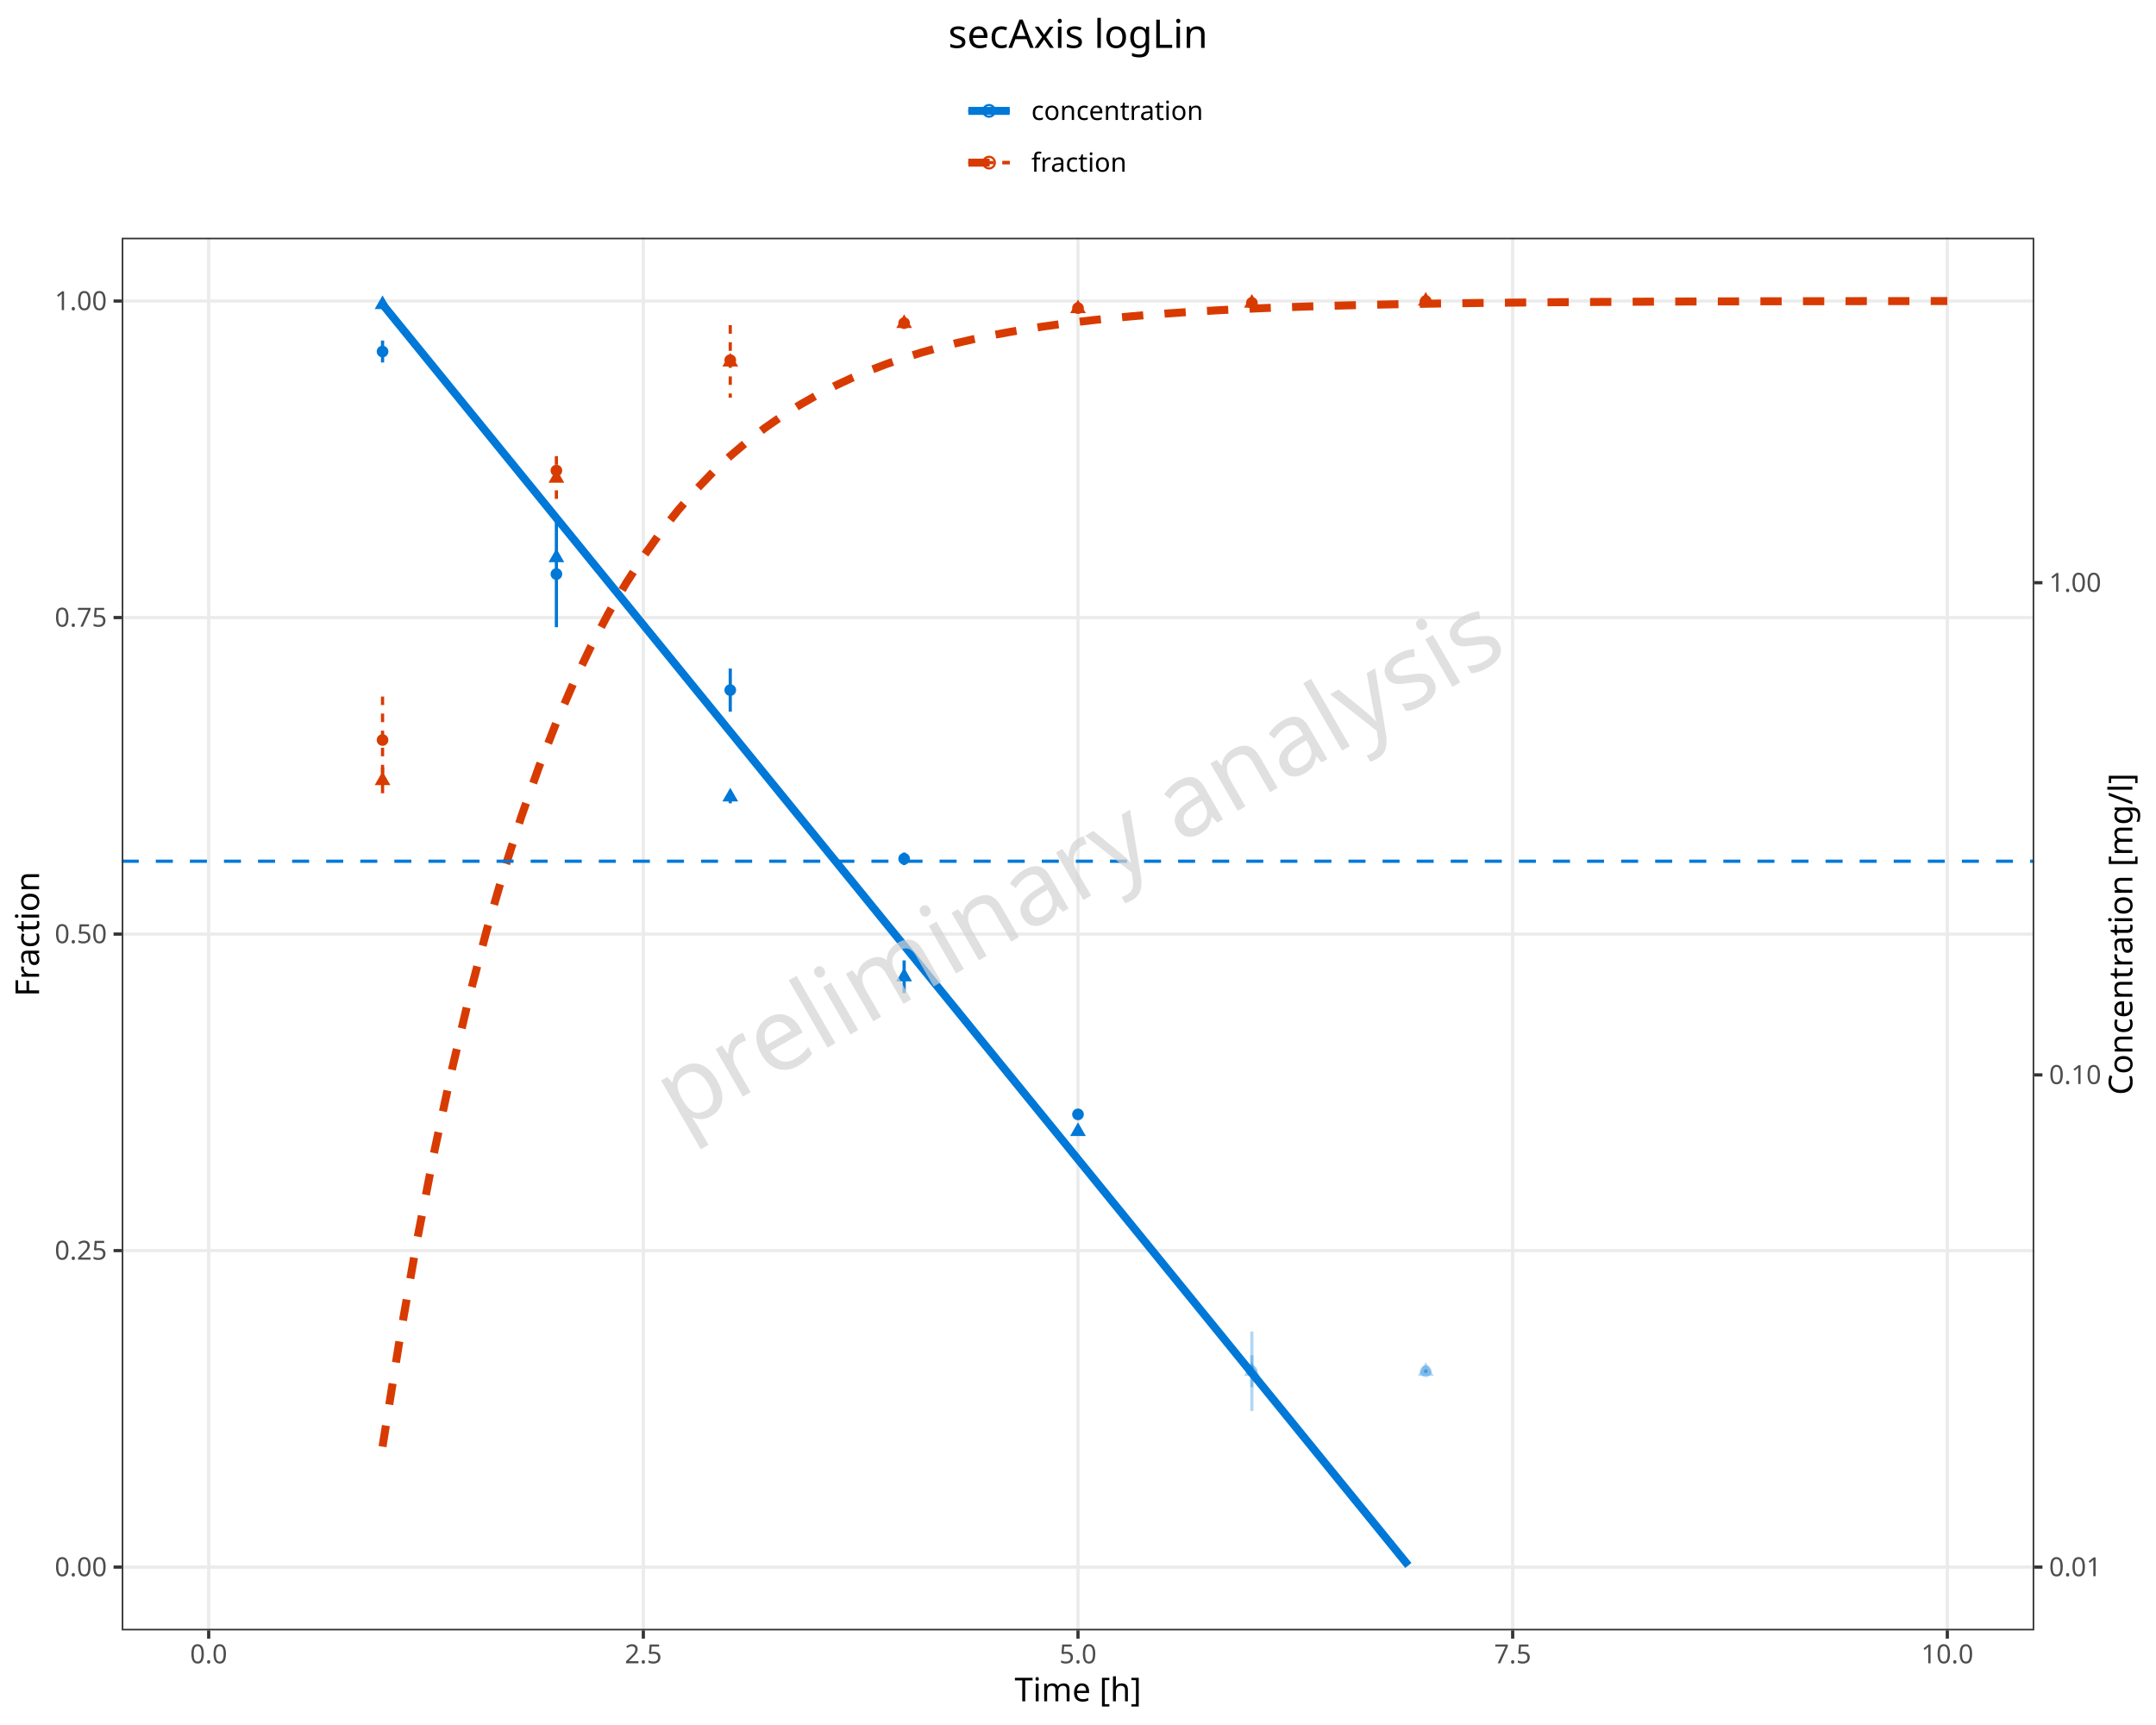
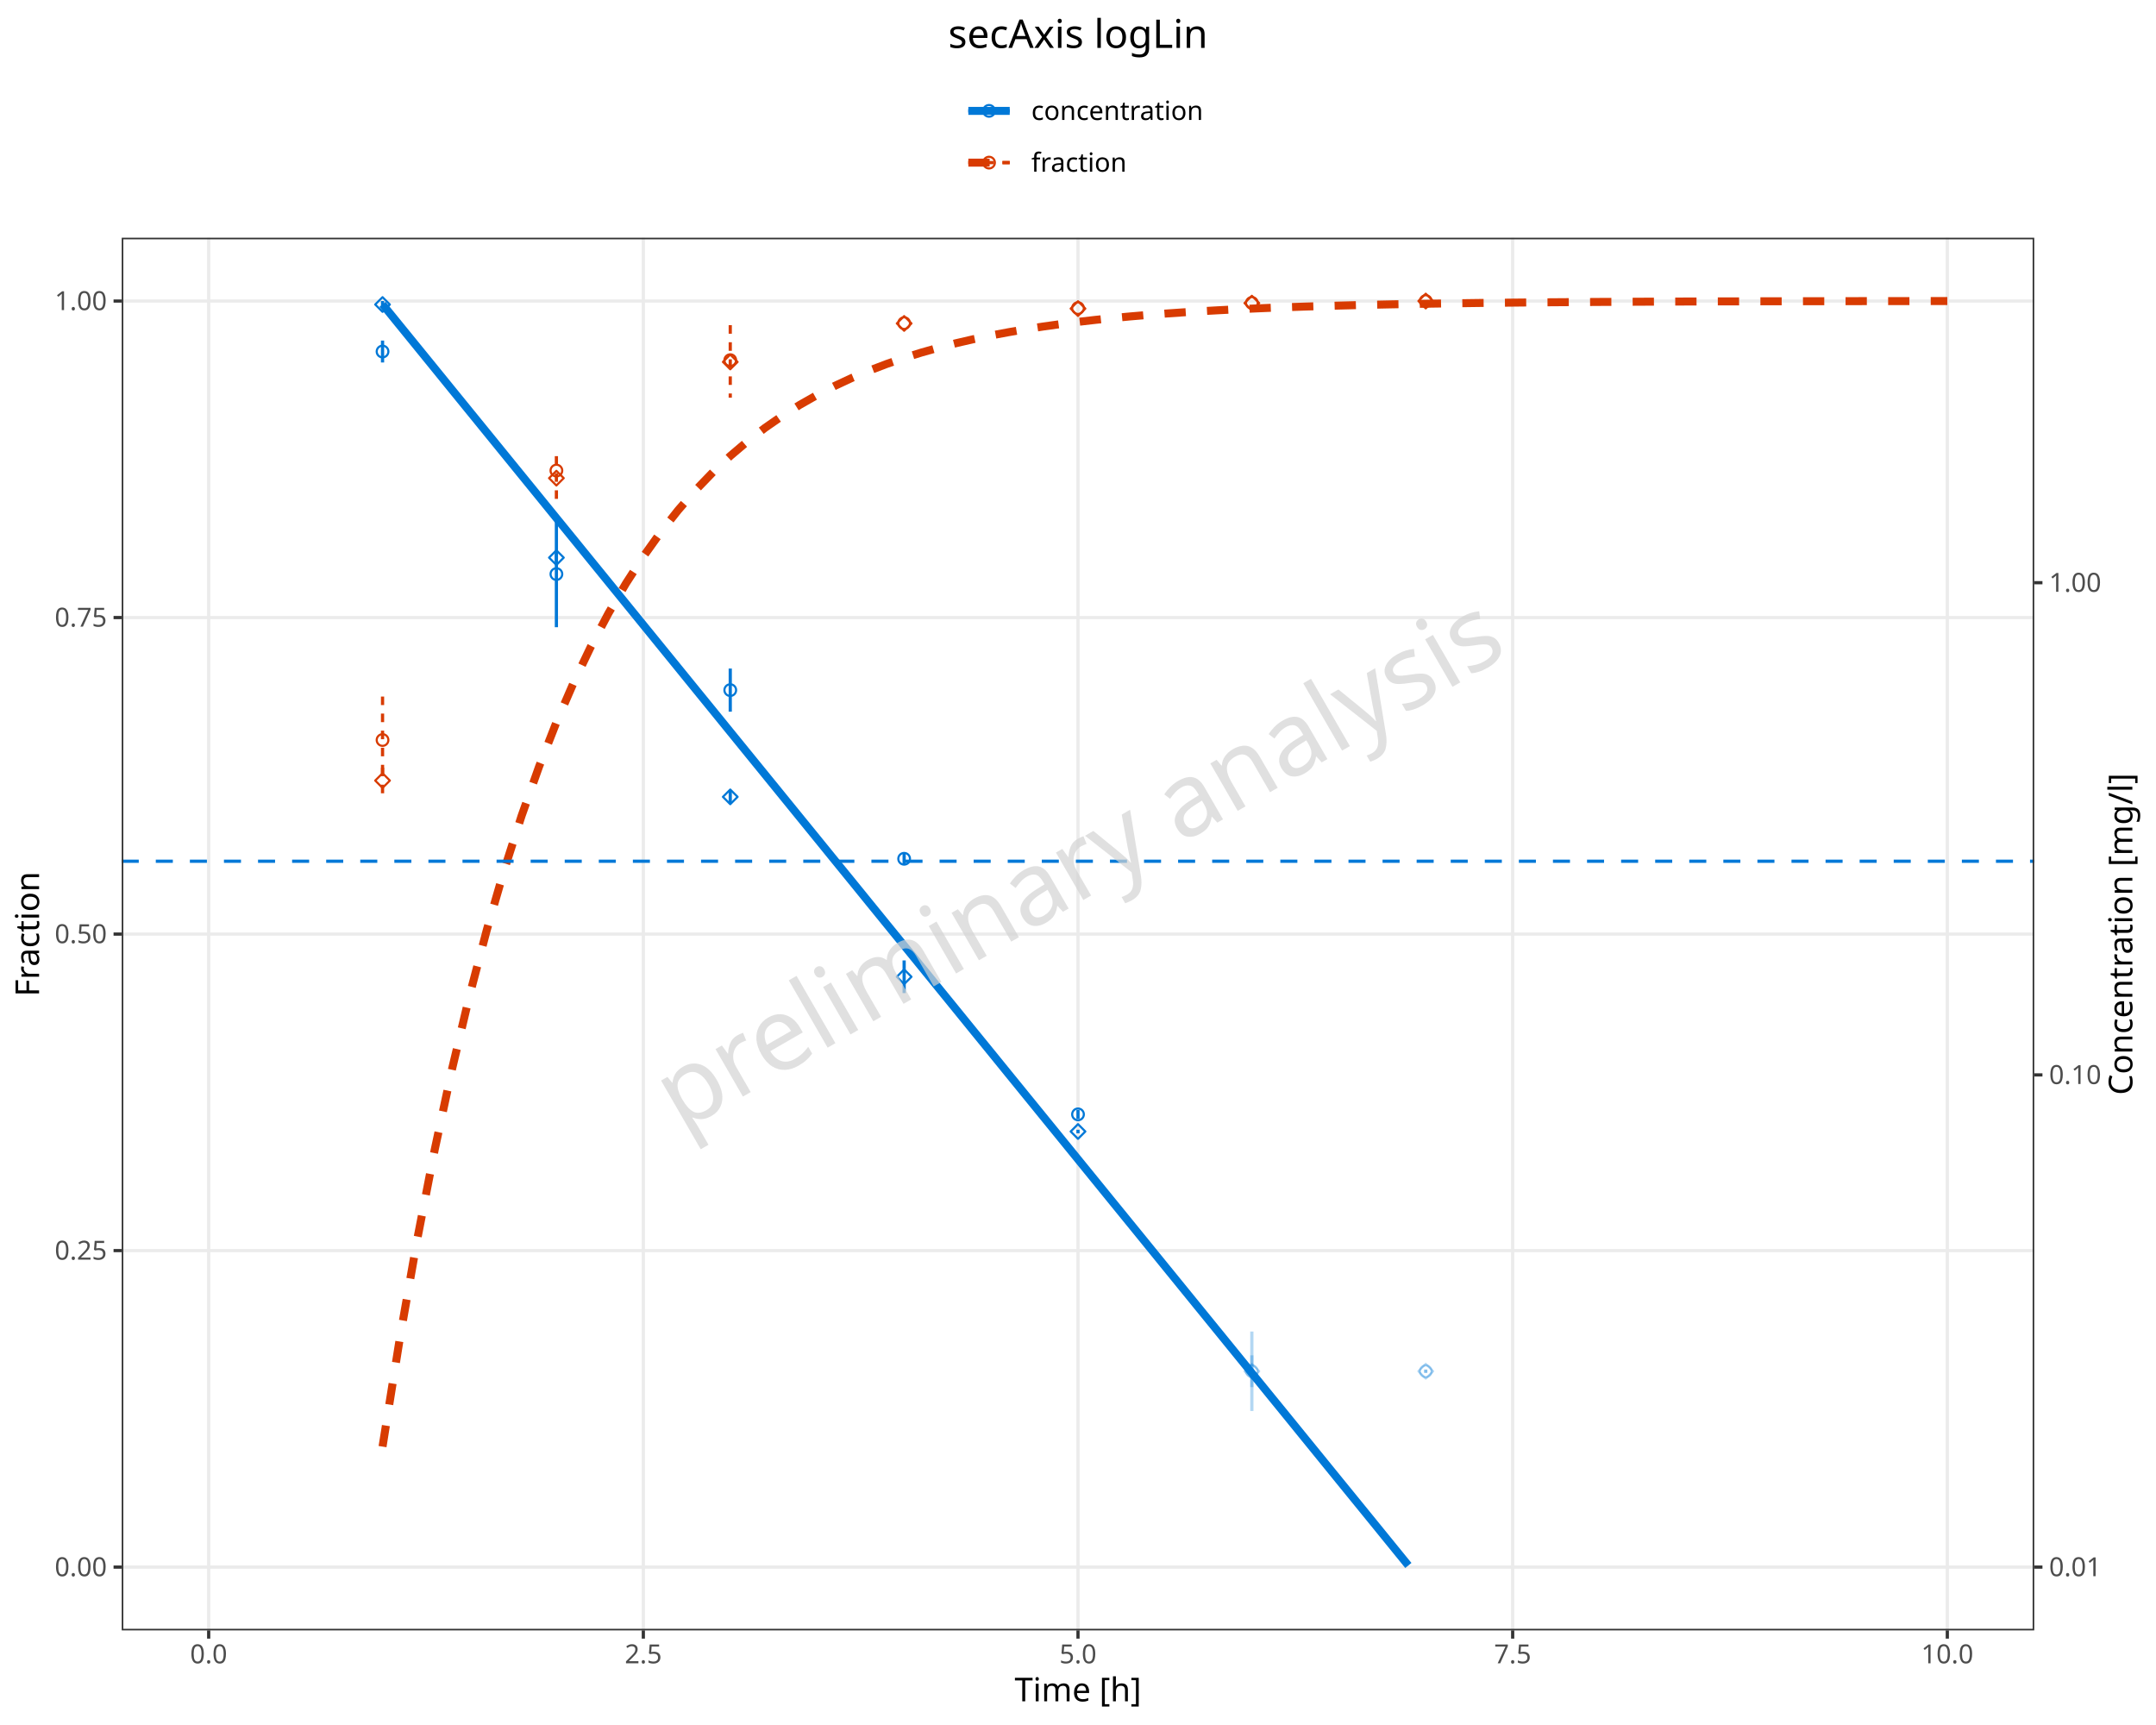
<svg xmlns="http://www.w3.org/2000/svg" class="svglite" data-engine-version="2.0" width="720.00pt" height="576.00pt" viewBox="0 0 720.00 576.00">
  <defs>
    <style type="text/css">
    .svglite line, .svglite polyline, .svglite polygon, .svglite path, .svglite rect, .svglite circle {
      fill: none;
      stroke: #000000;
      stroke-linecap: round;
      stroke-linejoin: round;
      stroke-miterlimit: 10.00;
    }
  </style>
  </defs>
  <rect width="100%" height="100%" style="stroke: none; fill: #FFFFFF;" />
  <defs>
    <clipPath id="cpMC4wMHw3MjAuMDB8MC4wMHw1NzYuMDA=">
      <rect x="0.00" y="0.00" width="720.00" height="576.00" />
    </clipPath>
  </defs>
  <g clip-path="url(#cpMC4wMHw3MjAuMDB8MC4wMHw1NzYuMDA=)">
    <rect x="0" y="0.00" width="720.00" height="576.00" style="stroke-width: 1.07; stroke: #FFFFFF; fill: #FFFFFF;" />
  </g>
  <defs>
    <clipPath id="cpNDAuNjV8Njc5LjM1fDc5LjM4fDU0NC40Mg==">
      <rect x="40.65" y="79.38" width="638.69" height="465.04" />
    </clipPath>
  </defs>
  <g clip-path="url(#cpNDAuNjV8Njc5LjM1fDc5LjM4fDU0NC40Mg==)">
    <rect x="40.65" y="79.38" width="638.69" height="465.04" style="stroke-width: 1.07; stroke: none; fill: #FFFFFF;" />
    <polyline points="40.65,523.28 679.35,523.28 " style="stroke-width: 1.07; stroke: #EBEBEB; stroke-linecap: butt;" />
    <polyline points="40.65,417.59 679.35,417.59 " style="stroke-width: 1.07; stroke: #EBEBEB; stroke-linecap: butt;" />
    <polyline points="40.65,311.90 679.35,311.90 " style="stroke-width: 1.07; stroke: #EBEBEB; stroke-linecap: butt;" />
    <polyline points="40.65,206.21 679.35,206.21 " style="stroke-width: 1.07; stroke: #EBEBEB; stroke-linecap: butt;" />
    <polyline points="40.65,100.52 679.35,100.52 " style="stroke-width: 1.07; stroke: #EBEBEB; stroke-linecap: butt;" />
    <polyline points="69.69,544.42 69.69,79.38 " style="stroke-width: 1.07; stroke: #EBEBEB; stroke-linecap: butt;" />
    <polyline points="214.84,544.42 214.84,79.38 " style="stroke-width: 1.07; stroke: #EBEBEB; stroke-linecap: butt;" />
    <polyline points="360.00,544.42 360.00,79.38 " style="stroke-width: 1.07; stroke: #EBEBEB; stroke-linecap: butt;" />
    <polyline points="505.16,544.42 505.16,79.38 " style="stroke-width: 1.07; stroke: #EBEBEB; stroke-linecap: butt;" />
    <polyline points="650.31,544.42 650.31,79.38 " style="stroke-width: 1.07; stroke: #EBEBEB; stroke-linecap: butt;" />
    <polyline points="127.75,101.61 133.56,108.75 139.36,115.88 145.17,123.02 150.97,130.16 156.78,137.30 162.59,144.44 168.39,151.57 174.20,158.71 180.01,165.85 185.81,172.99 191.62,180.12 197.42,187.26 203.23,194.40 209.04,201.54 214.84,208.67 220.65,215.81 226.46,222.95 232.26,230.09 238.07,237.22 243.87,244.36 249.68,251.50 255.49,258.64 261.29,265.77 267.10,272.91 272.91,280.05 278.71,287.19 284.52,294.32 290.32,301.46 296.13,308.60 301.94,315.74 307.74,322.87 313.55,330.01 319.36,337.15 325.16,344.29 330.97,351.42 336.77,358.56 342.58,365.70 348.39,372.84 354.19,379.97 360.00,387.11 365.81,394.25 371.61,401.39 377.42,408.52 383.23,415.66 389.03,422.80 394.84,429.94 400.64,437.07 406.45,444.21 412.26,451.35 418.06,458.49 423.87,465.63 429.68,472.76 435.48,479.90 441.29,487.04 447.09,494.18 452.90,501.31 458.71,508.45 464.51,515.59 470.32,522.73 " style="stroke-width: 2.67; stroke: #0078D7; stroke-linecap: butt;" />
    <polyline points="127.75,483.04 133.56,446.64 139.36,413.70 145.17,383.89 150.97,356.92 156.78,332.51 162.59,310.43 168.39,290.45 174.20,272.37 180.01,256.01 185.81,241.21 191.62,227.82 197.42,215.70 203.23,204.73 209.04,194.81 214.84,185.84 220.65,177.71 226.46,170.36 232.26,163.71 238.07,157.69 243.87,152.25 249.68,147.32 255.49,142.86 261.29,138.83 267.10,135.18 272.91,131.88 278.71,128.89 284.52,126.18 290.32,123.74 296.13,121.52 301.94,119.52 307.74,117.71 313.55,116.07 319.36,114.58 325.16,113.24 330.97,112.02 336.77,110.93 342.58,109.93 348.39,109.03 354.19,108.22 360.00,107.48 365.81,106.81 371.61,106.21 377.42,105.66 383.23,105.17 389.03,104.72 394.84,104.32 400.64,103.95 406.45,103.62 412.26,103.32 418.06,103.05 423.87,102.80 429.68,102.58 435.48,102.38 441.29,102.20 447.09,102.04 452.90,101.89 458.71,101.75 464.51,101.63 470.32,101.52 476.13,101.42 481.93,101.33 487.74,101.25 493.54,101.17 499.35,101.11 505.16,101.05 510.96,100.99 516.77,100.94 522.58,100.90 528.38,100.86 534.19,100.82 539.99,100.79 545.80,100.76 551.61,100.73 557.41,100.71 563.22,100.68 569.03,100.66 574.83,100.64 580.64,100.63 586.44,100.61 592.25,100.60 598.06,100.59 603.86,100.58 609.67,100.57 615.48,100.56 621.28,100.55 627.09,100.54 632.89,100.54 638.70,100.53 644.51,100.52 650.31,100.52 " style="stroke-width: 2.67; stroke: #D83B01; stroke-dasharray: 7.11,7.11; stroke-linecap: butt;" />
    <polyline points="127.75,232.58 127.75,232.58 " style="stroke-width: 1.07; stroke: #D83B01; stroke-dasharray: 2.85,2.85; stroke-linecap: butt;" />
    <polyline points="127.75,232.58 127.75,260.88 " style="stroke-width: 1.07; stroke: #D83B01; stroke-dasharray: 2.85,2.85; stroke-linecap: butt;" />
    <polyline points="127.75,260.88 127.75,260.88 " style="stroke-width: 1.07; stroke: #D83B01; stroke-dasharray: 2.85,2.85; stroke-linecap: butt;" />
    <polyline points="185.81,237.70 185.81,237.70 " style="stroke-width: 1.07; stroke: #D83B01; stroke-dasharray: 2.85,2.85; stroke-linecap: butt;" />
    <polyline points="243.87,158.90 243.87,158.90 " style="stroke-width: 1.07; stroke: #D83B01; stroke-dasharray: 2.85,2.85; stroke-linecap: butt;" />
    <polyline points="301.94,119.88 301.94,119.88 " style="stroke-width: 1.07; stroke: #D83B01; stroke-dasharray: 2.85,2.85; stroke-linecap: butt;" />
    <polyline points="360.00,111.58 360.00,111.58 " style="stroke-width: 1.07; stroke: #D83B01; stroke-dasharray: 2.85,2.85; stroke-linecap: butt;" />
    <polyline points="418.06,172.72 418.06,172.72 " style="stroke-width: 1.07; stroke: #D83B01; stroke-dasharray: 2.85,2.85; stroke-linecap: butt;" />
    <polyline points="476.13,103.30 476.13,103.30 " style="stroke-width: 1.07; stroke: #D83B01; stroke-dasharray: 2.85,2.85; stroke-linecap: butt;" />
    <polyline points="127.75,256.33 127.75,256.33 " style="stroke-width: 1.07; stroke: #D83B01; stroke-dasharray: 2.85,2.85; stroke-linecap: butt;" />
    <polyline points="127.75,256.33 127.75,264.88 " style="stroke-width: 1.07; stroke: #D83B01; stroke-dasharray: 2.85,2.85; stroke-linecap: butt;" />
    <polyline points="127.75,264.88 127.75,264.88 " style="stroke-width: 1.07; stroke: #D83B01; stroke-dasharray: 2.85,2.85; stroke-linecap: butt;" />
    <polyline points="185.81,152.32 185.81,152.32 " style="stroke-width: 1.07; stroke: #D83B01; stroke-dasharray: 2.85,2.85; stroke-linecap: butt;" />
    <polyline points="185.81,152.32 185.81,166.86 " style="stroke-width: 1.07; stroke: #D83B01; stroke-dasharray: 2.85,2.85; stroke-linecap: butt;" />
    <polyline points="185.81,166.86 185.81,166.86 " style="stroke-width: 1.07; stroke: #D83B01; stroke-dasharray: 2.85,2.85; stroke-linecap: butt;" />
    <polyline points="243.87,108.58 243.87,108.58 " style="stroke-width: 1.07; stroke: #D83B01; stroke-dasharray: 2.85,2.85; stroke-linecap: butt;" />
    <polyline points="243.87,108.58 243.87,132.78 " style="stroke-width: 1.07; stroke: #D83B01; stroke-dasharray: 2.85,2.85; stroke-linecap: butt;" />
    <polyline points="243.87,132.78 243.87,132.78 " style="stroke-width: 1.07; stroke: #D83B01; stroke-dasharray: 2.85,2.85; stroke-linecap: butt;" />
    <polyline points="301.94,138.54 301.94,138.54 " style="stroke-width: 1.07; stroke: #D83B01; stroke-dasharray: 2.85,2.85; stroke-linecap: butt;" />
    <polyline points="360.00,106.47 360.00,106.47 " style="stroke-width: 1.07; stroke: #D83B01; stroke-dasharray: 2.85,2.85; stroke-linecap: butt;" />
    <polyline points="418.06,131.44 418.06,131.44 " style="stroke-width: 1.07; stroke: #D83B01; stroke-dasharray: 2.85,2.85; stroke-linecap: butt;" />
    <polyline points="476.13,104.06 476.13,104.06 " style="stroke-width: 1.07; stroke: #D83B01; stroke-dasharray: 2.85,2.85; stroke-linecap: butt;" />
    <polyline points="127.75,113.72 127.75,113.72 " style="stroke-width: 1.07; stroke: #0078D7; stroke-linecap: butt;" />
    <polyline points="127.75,113.72 127.75,121.03 " style="stroke-width: 1.07; stroke: #0078D7; stroke-linecap: butt;" />
    <polyline points="127.75,121.03 127.75,121.03 " style="stroke-width: 1.07; stroke: #0078D7; stroke-linecap: butt;" />
    <polyline points="185.81,173.95 185.81,173.95 " style="stroke-width: 1.07; stroke: #0078D7; stroke-linecap: butt;" />
    <polyline points="185.81,173.95 185.81,209.43 " style="stroke-width: 1.07; stroke: #0078D7; stroke-linecap: butt;" />
    <polyline points="185.81,209.43 185.81,209.43 " style="stroke-width: 1.07; stroke: #0078D7; stroke-linecap: butt;" />
    <polyline points="243.87,223.24 243.87,223.24 " style="stroke-width: 1.07; stroke: #0078D7; stroke-linecap: butt;" />
    <polyline points="243.87,223.24 243.87,237.63 " style="stroke-width: 1.07; stroke: #0078D7; stroke-linecap: butt;" />
    <polyline points="243.87,237.63 243.87,237.63 " style="stroke-width: 1.07; stroke: #0078D7; stroke-linecap: butt;" />
    <polyline points="301.94,284.67 301.94,284.67 " style="stroke-width: 1.07; stroke: #0078D7; stroke-linecap: butt;" />
    <polyline points="301.94,284.67 301.94,288.85 " style="stroke-width: 1.07; stroke: #0078D7; stroke-linecap: butt;" />
    <polyline points="301.94,288.85 301.94,288.85 " style="stroke-width: 1.07; stroke: #0078D7; stroke-linecap: butt;" />
    <polyline points="360.00,370.61 360.00,370.61 " style="stroke-width: 1.07; stroke: #0078D7; stroke-linecap: butt;" />
    <polyline points="360.00,370.61 360.00,373.59 " style="stroke-width: 1.07; stroke: #0078D7; stroke-linecap: butt;" />
    <polyline points="360.00,373.59 360.00,373.59 " style="stroke-width: 1.07; stroke: #0078D7; stroke-linecap: butt;" />
    <polyline points="418.06,444.62 418.06,444.62 " style="stroke-width: 1.07; stroke: #0078D7; stroke-opacity: 0.30; stroke-linecap: butt;" />
    <polyline points="418.06,444.62 418.06,471.14 " style="stroke-width: 1.07; stroke: #0078D7; stroke-opacity: 0.30; stroke-linecap: butt;" />
    <polyline points="418.06,471.14 418.06,471.14 " style="stroke-width: 1.07; stroke: #0078D7; stroke-opacity: 0.30; stroke-linecap: butt;" />
    <polyline points="476.13,457.41 476.13,457.41 " style="stroke-width: 1.07; stroke: #0078D7; stroke-opacity: 0.30; stroke-linecap: butt;" />
    <polyline points="476.13,457.41 476.13,458.35 " style="stroke-width: 1.07; stroke: #0078D7; stroke-opacity: 0.30; stroke-linecap: butt;" />
    <polyline points="476.13,458.35 476.13,458.35 " style="stroke-width: 1.07; stroke: #0078D7; stroke-opacity: 0.30; stroke-linecap: butt;" />
    <polyline points="127.75,100.52 127.75,100.52 " style="stroke-width: 1.07; stroke: #0078D7; stroke-linecap: butt;" />
    <polyline points="127.75,100.52 127.75,102.84 " style="stroke-width: 1.07; stroke: #0078D7; stroke-linecap: butt;" />
    <polyline points="127.75,102.84 127.75,102.84 " style="stroke-width: 1.07; stroke: #0078D7; stroke-linecap: butt;" />
    <polyline points="185.81,184.77 185.81,184.77 " style="stroke-width: 1.07; stroke: #0078D7; stroke-linecap: butt;" />
    <polyline points="185.81,184.77 185.81,187.63 " style="stroke-width: 1.07; stroke: #0078D7; stroke-linecap: butt;" />
    <polyline points="185.81,187.63 185.81,187.63 " style="stroke-width: 1.07; stroke: #0078D7; stroke-linecap: butt;" />
    <polyline points="243.87,263.94 243.87,263.94 " style="stroke-width: 1.07; stroke: #0078D7; stroke-linecap: butt;" />
    <polyline points="243.87,263.94 243.87,268.23 " style="stroke-width: 1.07; stroke: #0078D7; stroke-linecap: butt;" />
    <polyline points="243.87,268.23 243.87,268.23 " style="stroke-width: 1.07; stroke: #0078D7; stroke-linecap: butt;" />
    <polyline points="301.94,320.70 301.94,320.70 " style="stroke-width: 1.07; stroke: #0078D7; stroke-linecap: butt;" />
    <polyline points="301.94,320.70 301.94,331.61 " style="stroke-width: 1.07; stroke: #0078D7; stroke-linecap: butt;" />
    <polyline points="301.94,331.61 301.94,331.61 " style="stroke-width: 1.07; stroke: #0078D7; stroke-linecap: butt;" />
    <polyline points="360.00,377.24 360.00,377.24 " style="stroke-width: 1.07; stroke: #0078D7; stroke-linecap: butt;" />
    <polyline points="360.00,377.24 360.00,378.41 " style="stroke-width: 1.07; stroke: #0078D7; stroke-linecap: butt;" />
    <polyline points="360.00,378.41 360.00,378.41 " style="stroke-width: 1.07; stroke: #0078D7; stroke-linecap: butt;" />
    <polyline points="418.06,452.57 418.06,452.57 " style="stroke-width: 1.07; stroke: #0078D7; stroke-opacity: 0.30; stroke-linecap: butt;" />
    <polyline points="418.06,452.57 418.06,463.18 " style="stroke-width: 1.07; stroke: #0078D7; stroke-opacity: 0.30; stroke-linecap: butt;" />
    <polyline points="418.06,463.18 418.06,463.18 " style="stroke-width: 1.07; stroke: #0078D7; stroke-opacity: 0.30; stroke-linecap: butt;" />
    <polyline points="476.13,457.28 476.13,457.28 " style="stroke-width: 1.07; stroke: #0078D7; stroke-opacity: 0.30; stroke-linecap: butt;" />
    <polyline points="476.13,457.28 476.13,458.48 " style="stroke-width: 1.07; stroke: #0078D7; stroke-opacity: 0.30; stroke-linecap: butt;" />
    <polyline points="476.13,458.48 476.13,458.48 " style="stroke-width: 1.07; stroke: #0078D7; stroke-opacity: 0.30; stroke-linecap: butt;" />
-     <circle cx="127.75" cy="247.10" r="1.95" style="stroke-width: 0.71; stroke: none; fill: #D83B01;" />
-     <circle cx="185.81" cy="157.13" r="1.95" style="stroke-width: 0.71; stroke: none; fill: #D83B01;" />
-     <circle cx="243.87" cy="120.26" r="1.95" style="stroke-width: 0.71; stroke: none; fill: #D83B01;" />
-     <circle cx="301.94" cy="107.90" r="1.95" style="stroke-width: 0.71; stroke: none; fill: #D83B01;" />
-     <circle cx="360.00" cy="102.88" r="1.95" style="stroke-width: 0.71; stroke: none; fill: #D83B01;" />
-     <circle cx="418.06" cy="101.14" r="1.95" style="stroke-width: 0.71; stroke: none; fill: #D83B01;" />
-     <circle cx="476.13" cy="100.52" r="1.95" style="stroke-width: 0.71; stroke: none; fill: #D83B01;" />
-     <polygon points="127.75,257.60 130.38,262.16 125.12,262.16 " style="stroke-width: 0.71; stroke: none; fill: #D83B01;" />
-     <polygon points="185.81,156.62 188.44,161.18 183.18,161.18 " style="stroke-width: 0.71; stroke: none; fill: #D83B01;" />
-     <polygon points="243.87,117.82 246.51,122.38 241.24,122.38 " style="stroke-width: 0.71; stroke: none; fill: #D83B01;" />
-     <polygon points="301.94,104.96 304.57,109.52 299.30,109.52 " style="stroke-width: 0.71; stroke: none; fill: #D83B01;" />
-     <polygon points="360.00,100.00 362.63,104.56 357.37,104.56 " style="stroke-width: 0.71; stroke: none; fill: #D83B01;" />
-     <polygon points="418.06,98.18 420.70,102.74 415.43,102.74 " style="stroke-width: 0.71; stroke: none; fill: #D83B01;" />
-     <polygon points="476.13,97.48 478.76,102.04 473.49,102.04 " style="stroke-width: 0.71; stroke: none; fill: #D83B01;" />
-     <circle cx="127.75" cy="117.38" r="1.95" style="stroke-width: 0.71; stroke: none; fill: #0078D7;" />
-     <circle cx="185.81" cy="191.69" r="1.95" style="stroke-width: 0.71; stroke: none; fill: #0078D7;" />
-     <circle cx="243.87" cy="230.44" r="1.95" style="stroke-width: 0.71; stroke: none; fill: #0078D7;" />
-     <circle cx="301.94" cy="286.76" r="1.95" style="stroke-width: 0.71; stroke: none; fill: #0078D7;" />
-     <circle cx="360.00" cy="372.10" r="1.95" style="stroke-width: 0.71; stroke: none; fill: #0078D7;" />
-     <circle cx="418.06" cy="457.88" r="1.95" style="stroke-width: 0.71; stroke: none; fill: #0078D7; fill-opacity: 0.30;" />
-     <circle cx="476.13" cy="457.88" r="1.95" style="stroke-width: 0.71; stroke: none; fill: #0078D7; fill-opacity: 0.30;" />
-     <polygon points="127.75,98.64 130.38,103.20 125.12,103.20 " style="stroke-width: 0.71; stroke: none; fill: #0078D7;" />
-     <polygon points="185.81,183.16 188.44,187.72 183.18,187.72 " style="stroke-width: 0.71; stroke: none; fill: #0078D7;" />
-     <polygon points="243.87,263.05 246.51,267.60 241.24,267.60 " style="stroke-width: 0.71; stroke: none; fill: #0078D7;" />
-     <polygon points="301.94,323.12 304.57,327.68 299.30,327.68 " style="stroke-width: 0.71; stroke: none; fill: #0078D7;" />
-     <polygon points="360.00,374.78 362.63,379.34 357.37,379.34 " style="stroke-width: 0.71; stroke: none; fill: #0078D7;" />
-     <polygon points="418.06,454.84 420.70,459.40 415.43,459.40 " style="stroke-width: 0.71; stroke: none; fill: #0078D7; fill-opacity: 0.30;" />
-     <polygon points="476.13,454.84 478.76,459.40 473.49,459.40 " style="stroke-width: 0.71; stroke: none; fill: #0078D7; fill-opacity: 0.30;" />
+     <circle cx="127.75" cy="247.10" r="1.95" style="stroke-width: 0.71; stroke: #D83B01;" />
+     <circle cx="185.81" cy="157.13" r="1.95" style="stroke-width: 0.71; stroke: #D83B01;" />
+     <circle cx="243.87" cy="120.26" r="1.95" style="stroke-width: 0.71; stroke: #D83B01;" />
+     <circle cx="301.94" cy="107.90" r="1.95" style="stroke-width: 0.71; stroke: #D83B01;" />
+     <circle cx="360.00" cy="102.88" r="1.95" style="stroke-width: 0.71; stroke: #D83B01;" />
+     <circle cx="418.06" cy="101.14" r="1.95" style="stroke-width: 0.71; stroke: #D83B01;" />
+     <circle cx="476.13" cy="100.52" r="1.95" style="stroke-width: 0.71; stroke: #D83B01;" />
+     <polygon points="127.75,263.09 130.20,260.64 127.75,258.19 125.30,260.64 " style="stroke-width: 0.71; stroke: #D83B01; fill: none;" />
+     <polygon points="185.81,162.11 188.26,159.66 185.81,157.21 183.36,159.66 " style="stroke-width: 0.71; stroke: #D83B01; fill: none;" />
+     <polygon points="243.87,123.31 246.32,120.86 243.87,118.41 241.42,120.86 " style="stroke-width: 0.71; stroke: #D83B01; fill: none;" />
+     <polygon points="301.94,110.45 304.39,108.00 301.94,105.55 299.49,108.00 " style="stroke-width: 0.71; stroke: #D83B01; fill: none;" />
+     <polygon points="360.00,105.49 362.45,103.04 360.00,100.59 357.55,103.04 " style="stroke-width: 0.71; stroke: #D83B01; fill: none;" />
+     <polygon points="418.06,103.67 420.51,101.22 418.06,98.77 415.61,101.22 " style="stroke-width: 0.71; stroke: #D83B01; fill: none;" />
+     <polygon points="476.13,102.97 478.58,100.52 476.13,98.07 473.68,100.52 " style="stroke-width: 0.71; stroke: #D83B01; fill: none;" />
+     <circle cx="127.75" cy="117.38" r="1.95" style="stroke-width: 0.71; stroke: #0078D7;" />
+     <circle cx="185.81" cy="191.69" r="1.95" style="stroke-width: 0.71; stroke: #0078D7;" />
+     <circle cx="243.87" cy="230.44" r="1.95" style="stroke-width: 0.71; stroke: #0078D7;" />
+     <circle cx="301.94" cy="286.76" r="1.95" style="stroke-width: 0.71; stroke: #0078D7;" />
+     <circle cx="360.00" cy="372.10" r="1.95" style="stroke-width: 0.71; stroke: #0078D7;" />
+     <circle cx="418.06" cy="457.88" r="1.95" style="stroke-width: 0.71; stroke: #0078D7; stroke-opacity: 0.30;" />
+     <circle cx="476.13" cy="457.88" r="1.95" style="stroke-width: 0.71; stroke: #0078D7; stroke-opacity: 0.30;" />
+     <polygon points="127.75,104.13 130.20,101.68 127.75,99.23 125.30,101.68 " style="stroke-width: 0.71; stroke: #0078D7; fill: none;" />
+     <polygon points="185.81,188.65 188.26,186.20 185.81,183.75 183.36,186.20 " style="stroke-width: 0.71; stroke: #0078D7; fill: none;" />
+     <polygon points="243.87,268.53 246.32,266.08 243.87,263.64 241.42,266.08 " style="stroke-width: 0.71; stroke: #0078D7; fill: none;" />
+     <polygon points="301.94,328.61 304.39,326.16 301.94,323.71 299.49,326.16 " style="stroke-width: 0.71; stroke: #0078D7; fill: none;" />
+     <polygon points="360.00,380.27 362.45,377.82 360.00,375.37 357.55,377.82 " style="stroke-width: 0.71; stroke: #0078D7; fill: none;" />
+     <polygon points="418.06,460.33 420.51,457.88 418.06,455.43 415.61,457.88 " style="stroke-width: 0.71; stroke: #0078D7; stroke-opacity: 0.30; fill: none;" />
+     <polygon points="476.13,460.33 478.58,457.88 476.13,455.43 473.68,457.88 " style="stroke-width: 0.71; stroke: #0078D7; stroke-opacity: 0.30; fill: none;" />
    <line x1="40.65" y1="287.58" x2="679.35" y2="287.58" style="stroke-width: 1.07; stroke: #0078D7; stroke-dasharray: 5.69,5.69; stroke-linecap: butt;" />
    <rect x="40.65" y="79.38" width="638.69" height="465.04" style="stroke-width: 1.07; stroke: #333333;" />
  </g>
  <g clip-path="url(#cpMC4wMHw3MjAuMDB8MC4wMHw1NzYuMDA=)">
    <text x="35.72" y="526.31" text-anchor="end" style="font-size: 8.80px; fill: #4D4D4D; font-family: sans;" textLength="17.13px" lengthAdjust="spacingAndGlyphs">0.00</text>
    <text x="35.72" y="420.62" text-anchor="end" style="font-size: 8.80px; fill: #4D4D4D; font-family: sans;" textLength="17.13px" lengthAdjust="spacingAndGlyphs">0.25</text>
    <text x="35.72" y="314.93" text-anchor="end" style="font-size: 8.80px; fill: #4D4D4D; font-family: sans;" textLength="17.13px" lengthAdjust="spacingAndGlyphs">0.50</text>
    <text x="35.72" y="209.24" text-anchor="end" style="font-size: 8.80px; fill: #4D4D4D; font-family: sans;" textLength="17.13px" lengthAdjust="spacingAndGlyphs">0.75</text>
    <text x="35.72" y="103.55" text-anchor="end" style="font-size: 8.80px; fill: #4D4D4D; font-family: sans;" textLength="17.13px" lengthAdjust="spacingAndGlyphs">1.00</text>
    <polyline points="37.92,523.28 40.65,523.28 " style="stroke-width: 1.07; stroke: #333333; stroke-linecap: butt;" />
    <polyline points="37.92,417.59 40.65,417.59 " style="stroke-width: 1.07; stroke: #333333; stroke-linecap: butt;" />
    <polyline points="37.92,311.90 40.65,311.90 " style="stroke-width: 1.07; stroke: #333333; stroke-linecap: butt;" />
    <polyline points="37.92,206.21 40.65,206.21 " style="stroke-width: 1.07; stroke: #333333; stroke-linecap: butt;" />
    <polyline points="37.92,100.52 40.65,100.52 " style="stroke-width: 1.07; stroke: #333333; stroke-linecap: butt;" />
    <polyline points="682.08,523.28 679.35,523.28 " style="stroke-width: 1.07; stroke: #333333; stroke-linecap: butt;" />
    <polyline points="682.08,358.93 679.35,358.93 " style="stroke-width: 1.07; stroke: #333333; stroke-linecap: butt;" />
    <polyline points="682.08,194.58 679.35,194.58 " style="stroke-width: 1.07; stroke: #333333; stroke-linecap: butt;" />
    <text x="684.28" y="526.31" style="font-size: 8.80px; fill: #4D4D4D; font-family: sans;" textLength="17.13px" lengthAdjust="spacingAndGlyphs">0.01</text>
    <text x="684.28" y="361.96" style="font-size: 8.80px; fill: #4D4D4D; font-family: sans;" textLength="17.13px" lengthAdjust="spacingAndGlyphs">0.10</text>
    <text x="684.28" y="197.61" style="font-size: 8.80px; fill: #4D4D4D; font-family: sans;" textLength="17.13px" lengthAdjust="spacingAndGlyphs">1.00</text>
    <polyline points="69.69,547.16 69.69,544.42 " style="stroke-width: 1.07; stroke: #333333; stroke-linecap: butt;" />
    <polyline points="214.84,547.16 214.84,544.42 " style="stroke-width: 1.07; stroke: #333333; stroke-linecap: butt;" />
    <polyline points="360.00,547.16 360.00,544.42 " style="stroke-width: 1.07; stroke: #333333; stroke-linecap: butt;" />
    <polyline points="505.16,547.16 505.16,544.42 " style="stroke-width: 1.07; stroke: #333333; stroke-linecap: butt;" />
    <polyline points="650.31,547.16 650.31,544.42 " style="stroke-width: 1.07; stroke: #333333; stroke-linecap: butt;" />
    <text x="69.69" y="555.40" text-anchor="middle" style="font-size: 8.80px; fill: #4D4D4D; font-family: sans;" textLength="12.23px" lengthAdjust="spacingAndGlyphs">0.0</text>
    <text x="214.84" y="555.40" text-anchor="middle" style="font-size: 8.80px; fill: #4D4D4D; font-family: sans;" textLength="12.23px" lengthAdjust="spacingAndGlyphs">2.5</text>
    <text x="360.00" y="555.40" text-anchor="middle" style="font-size: 8.80px; fill: #4D4D4D; font-family: sans;" textLength="12.23px" lengthAdjust="spacingAndGlyphs">5.0</text>
    <text x="505.16" y="555.40" text-anchor="middle" style="font-size: 8.80px; fill: #4D4D4D; font-family: sans;" textLength="12.23px" lengthAdjust="spacingAndGlyphs">7.5</text>
    <text x="650.31" y="555.40" text-anchor="middle" style="font-size: 8.80px; fill: #4D4D4D; font-family: sans;" textLength="17.13px" lengthAdjust="spacingAndGlyphs">10.0</text>
    <text x="360.00" y="568.10" text-anchor="middle" style="font-size: 11.00px; font-family: sans;" textLength="39.73px" lengthAdjust="spacingAndGlyphs">Time [h]</text>
    <text transform="translate(13.05,311.90) rotate(-90)" text-anchor="middle" style="font-size: 11.00px; font-family: sans;" textLength="39.74px" lengthAdjust="spacingAndGlyphs">Fraction</text>
    <text transform="translate(712.10,311.90) rotate(-90)" text-anchor="middle" style="font-size: 11.00px; font-family: sans;" textLength="98.45px" lengthAdjust="spacingAndGlyphs">Concentration [mg/l]</text>
    <rect x="316.17" y="22.90" width="87.66" height="45.52" style="stroke-width: 1.07; stroke: none; fill: #FFFFFF;" />
    <rect x="321.65" y="28.38" width="17.28" height="17.28" style="stroke-width: 1.07; stroke: none; fill: #FFFFFF;" />
    <line x1="323.38" y1="37.02" x2="337.20" y2="37.02" style="stroke-width: 2.67; stroke: #0078D7; stroke-linecap: butt;" />
    <line x1="323.38" y1="37.02" x2="337.20" y2="37.02" style="stroke-width: 1.07; stroke: #0078D7; stroke-linecap: butt;" />
    <circle cx="330.29" cy="37.02" r="1.95" style="stroke-width: 0.71; stroke: #0078D7;" />
    <line x1="323.38" y1="37.02" x2="337.20" y2="37.02" style="stroke-width: 1.07; stroke: #0078D7; stroke-dasharray: 5.69,5.69; stroke-linecap: butt;" />
    <rect x="321.65" y="45.66" width="17.28" height="17.28" style="stroke-width: 1.07; stroke: none; fill: #FFFFFF;" />
    <line x1="323.38" y1="54.30" x2="337.20" y2="54.30" style="stroke-width: 2.67; stroke: #D83B01; stroke-dasharray: 7.11,7.11; stroke-linecap: butt;" />
    <line x1="323.38" y1="54.30" x2="337.20" y2="54.30" style="stroke-width: 1.07; stroke: #D83B01; stroke-dasharray: 2.85,2.85; stroke-linecap: butt;" />
    <circle cx="330.29" cy="54.30" r="1.95" style="stroke-width: 0.71; stroke: #D83B01;" />
    <line x1="323.38" y1="54.30" x2="337.20" y2="54.30" style="stroke-width: 1.07; stroke: #D83B01; stroke-dasharray: 5.69,5.69; stroke-linecap: butt;" />
    <text x="344.41" y="40.05" style="font-size: 8.80px; font-family: sans;" textLength="52.84px" lengthAdjust="spacingAndGlyphs">concentration</text>
    <text x="344.41" y="57.33" style="font-size: 8.80px; font-family: sans;" textLength="28.86px" lengthAdjust="spacingAndGlyphs">fraction</text>
    <text x="360.00" y="15.99" text-anchor="middle" style="font-size: 13.20px; font-family: sans;" textLength="84.40px" lengthAdjust="spacingAndGlyphs">secAxis logLin</text>
    <text transform="translate(365.87,298.17) rotate(-30)" text-anchor="middle" style="font-size: 34.14px; fill: #D3D3D3; fill-opacity: 0.70; font-family: sans;" textLength="299.85px" lengthAdjust="spacingAndGlyphs">preliminary analysis</text>
  </g>
</svg>
